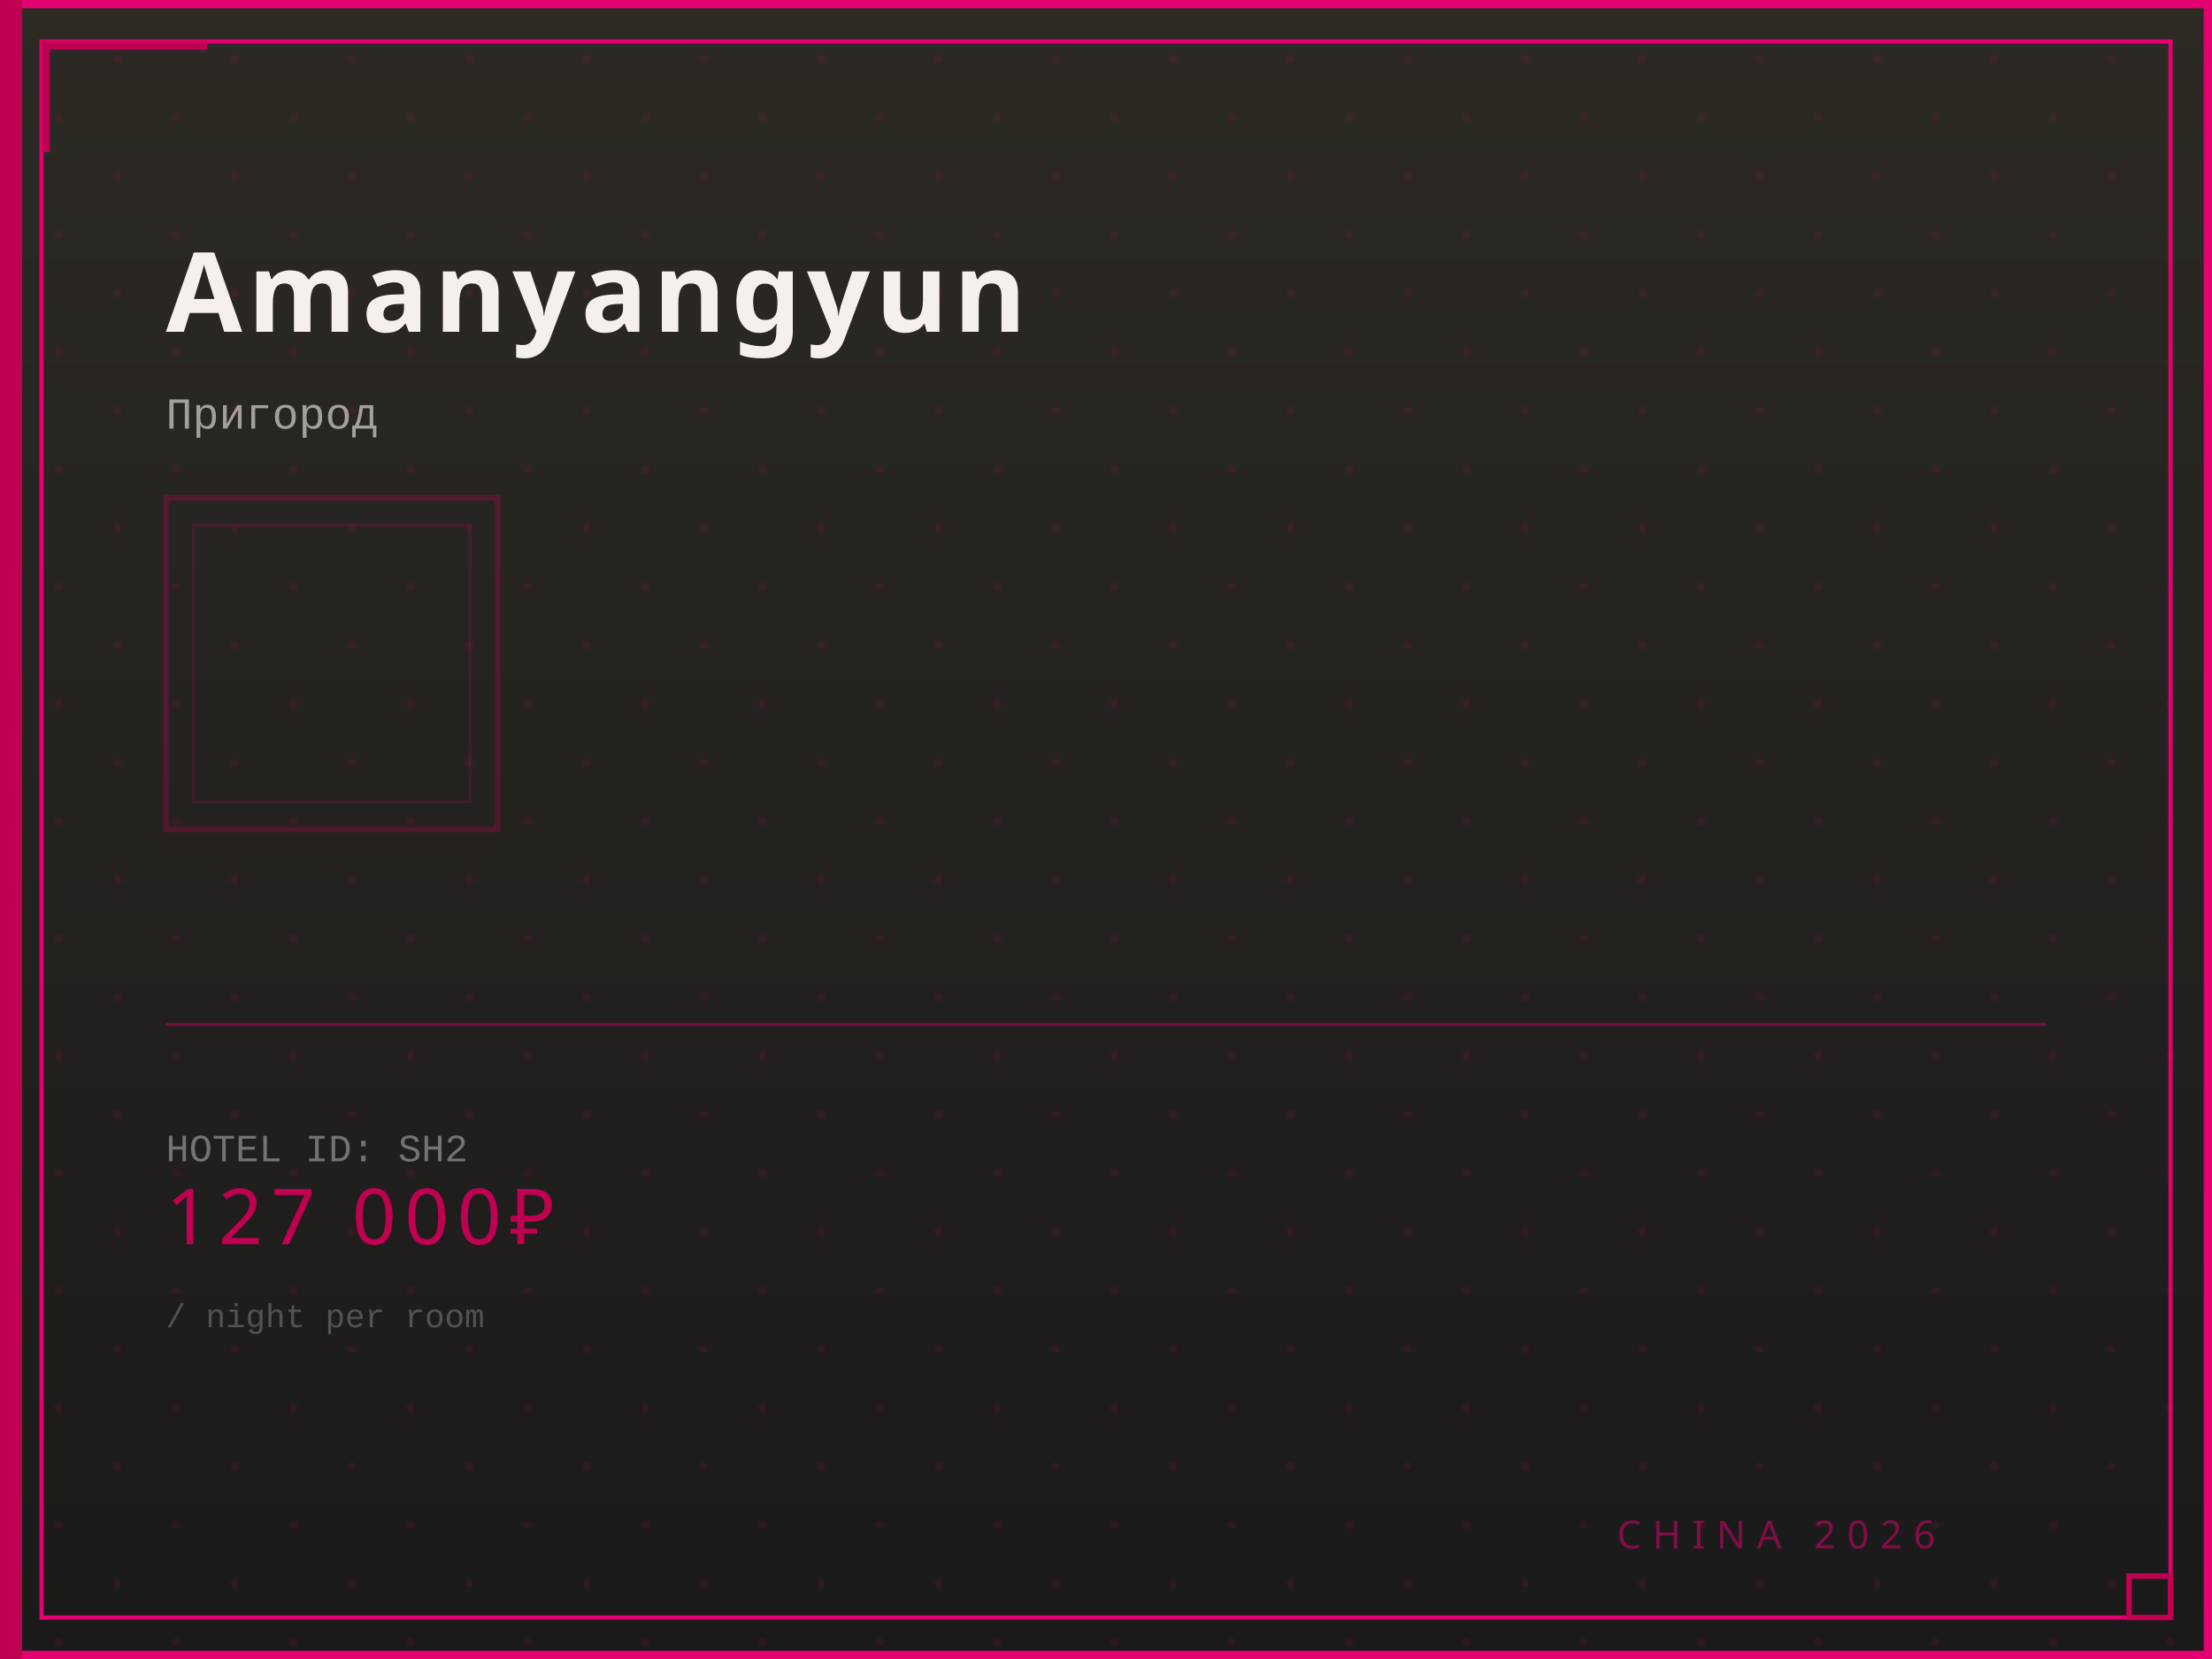
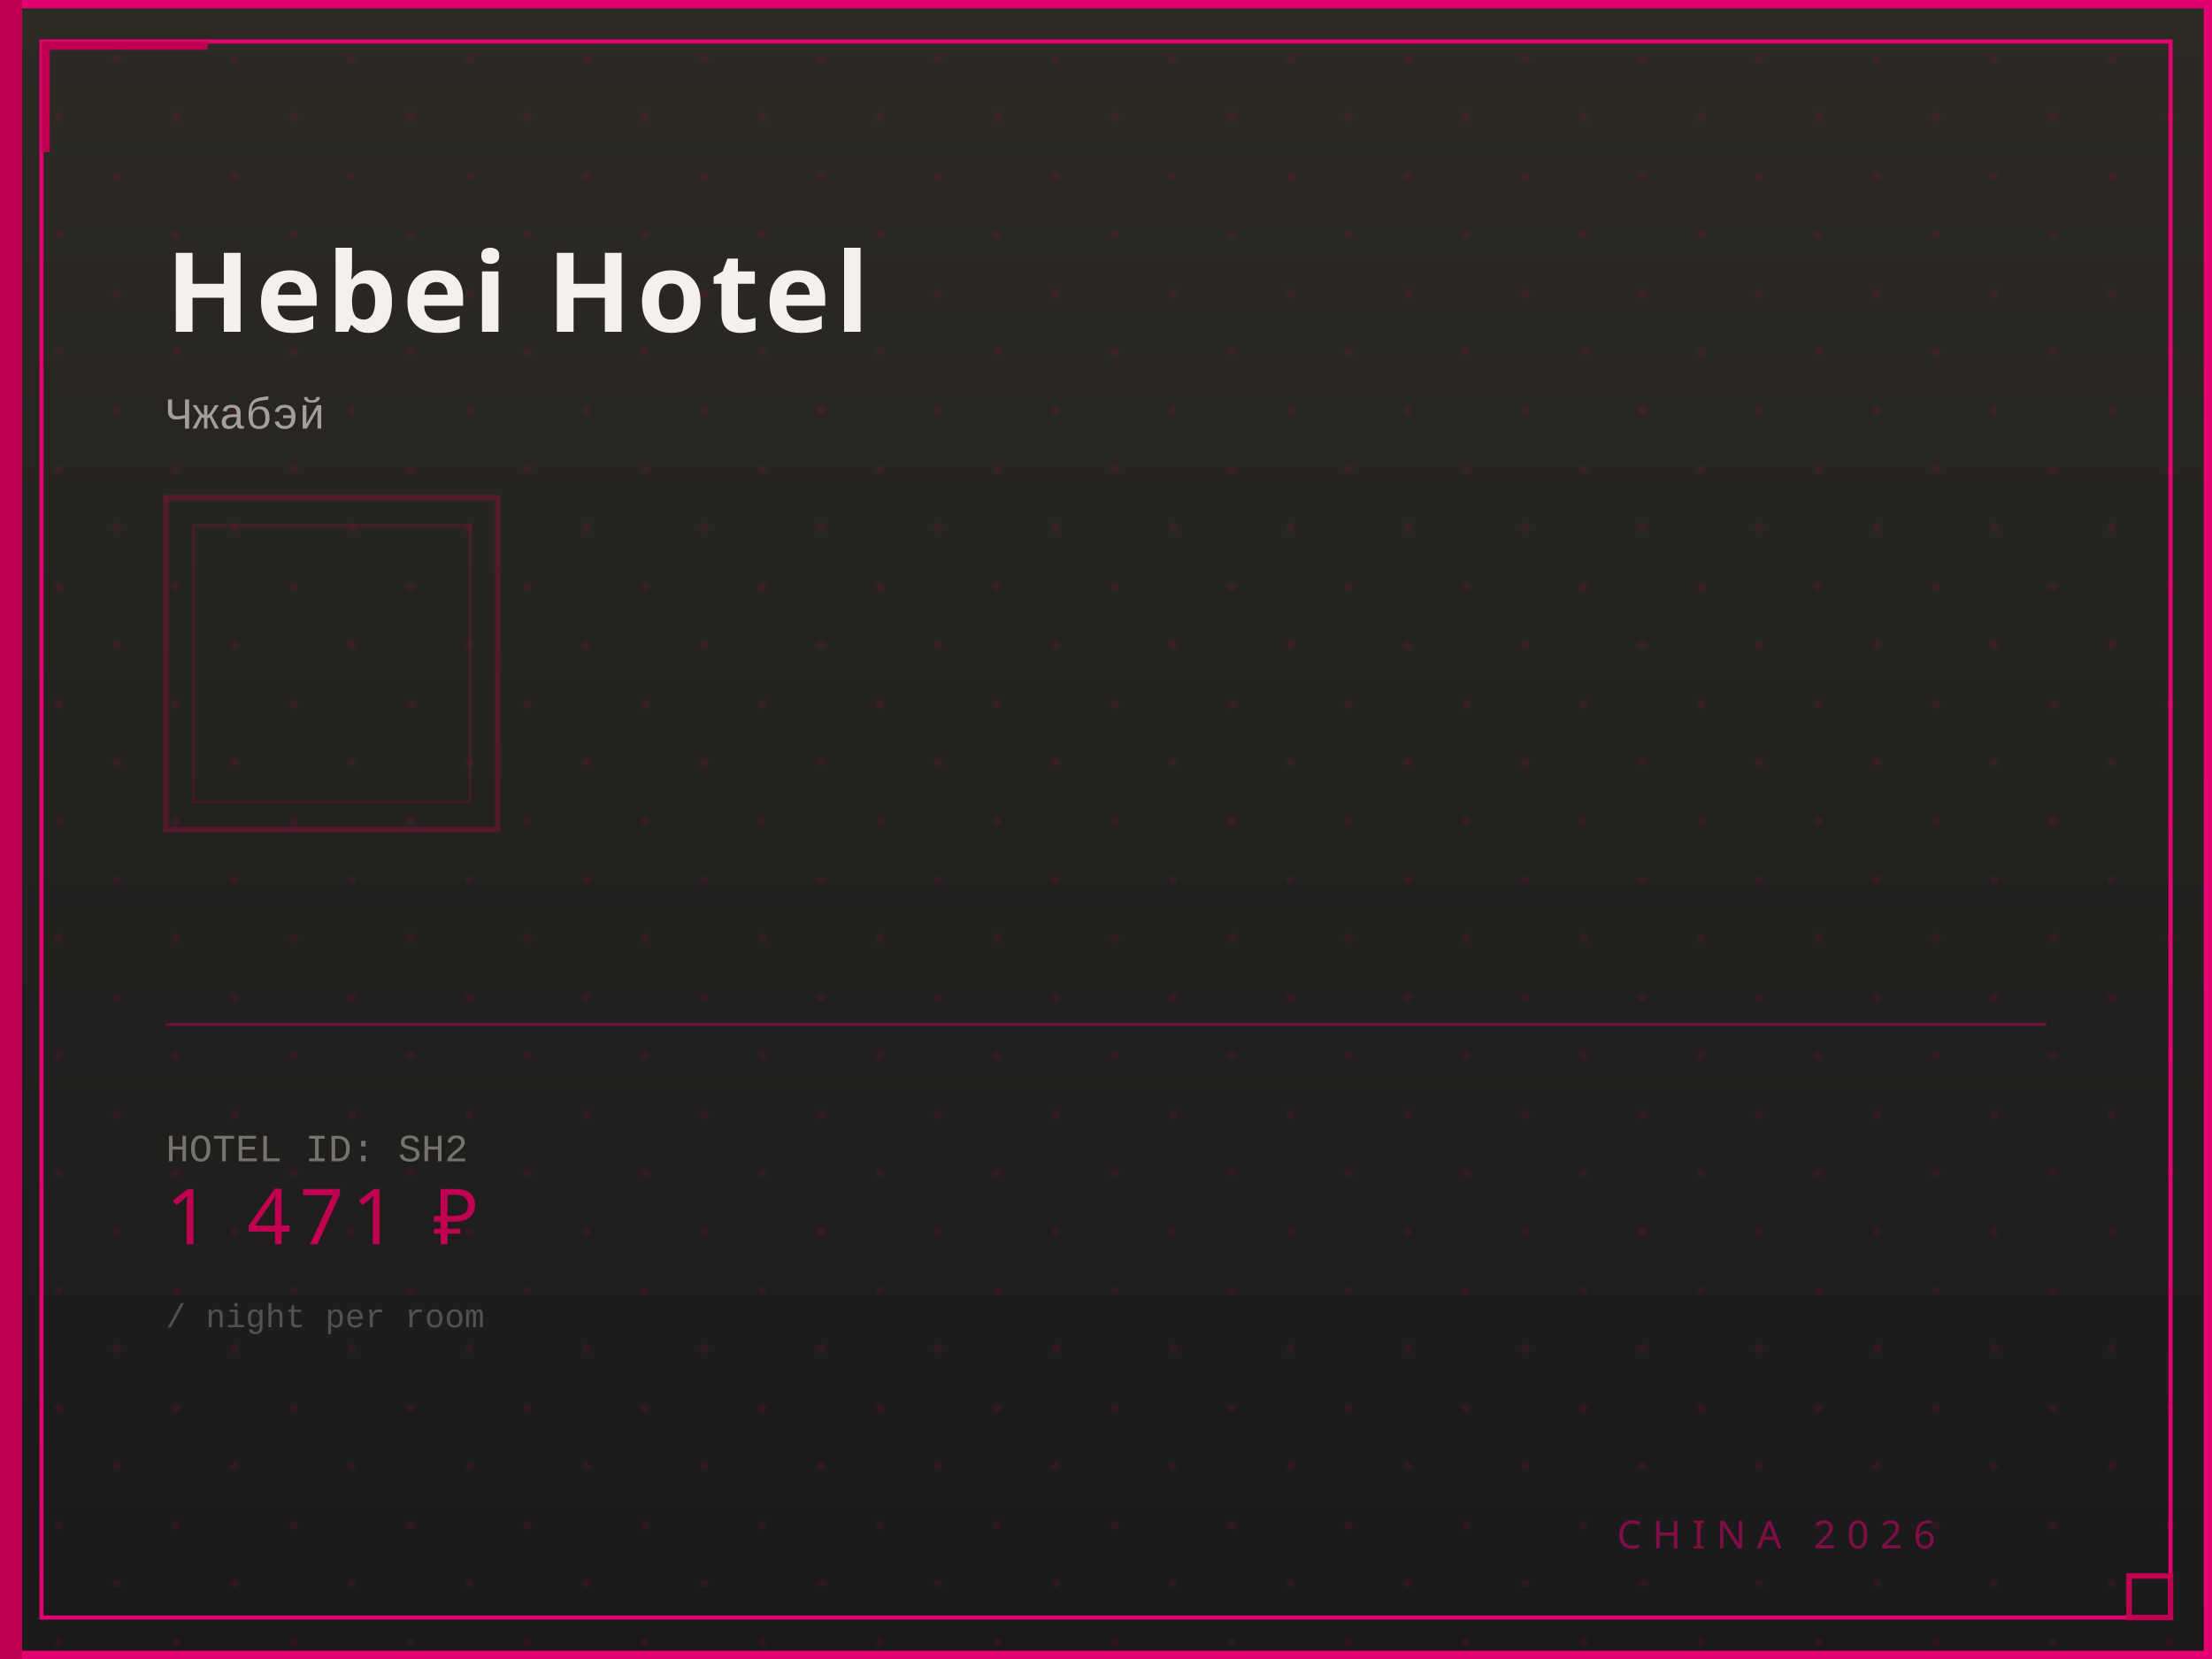
<svg xmlns="http://www.w3.org/2000/svg" width="800" height="600" viewBox="0 0 800 600">
  <defs>
    <linearGradient id="bg" x1="0%" y1="0%" x2="0%" y2="100%">
      <stop offset="0%" style="stop-color:#2D2A24" />
      <stop offset="100%" style="stop-color:#1A1A1A" />
    </linearGradient>
    <pattern id="dots" patternUnits="userSpaceOnUse" width="30" height="30" patternTransform="rotate(45)">
      <circle cx="15" cy="15" r="1.5" fill="#C00050" opacity="0.12" />
    </pattern>
  </defs>
  <rect width="800" height="600" fill="url(#bg)" />
  <rect width="800" height="600" fill="url(#dots)" />
  <rect x="0" y="0" width="800" height="600" fill="none" stroke="#E50071" stroke-width="6" />
  <rect x="15" y="15" width="770" height="570" fill="none" stroke="#E50071" stroke-width="1.5" />
  <rect x="0" y="0" width="8" height="600" fill="#C00050" />
  <rect x="15" y="15" width="60" height="3" fill="#C00050" />
  <rect x="15" y="15" width="3" height="40" fill="#C00050" />
  <rect x="60" y="180" width="120" height="120" fill="none" stroke="#C00050" stroke-width="2" opacity="0.3" />
  <rect x="70" y="190" width="100" height="100" fill="none" stroke="#C00050" stroke-width="1" opacity="0.2" />
-   <text x="60" y="120" font-family="Impact, 'Arial Black', sans-serif" font-size="40" font-weight="900" fill="#F5F0EB" letter-spacing="2">Amanyangyun</text>
-   <text x="60" y="155" font-family="'Courier New', monospace" font-size="16" fill="#F5F0EB" opacity="0.6">Пригород</text>
+   <text x="60" y="120" font-family="Impact, 'Arial Black', sans-serif" font-size="40" font-weight="900" fill="#F5F0EB" letter-spacing="2">Hebei Hotel</text>
+   <text x="60" y="155" font-family="'Courier New', monospace" font-size="16" fill="#F5F0EB" opacity="0.6">Чжабэй</text>
  <rect x="60" y="370" width="680" height="1" fill="#E50071" opacity="0.4" />
  <text x="60" y="420" font-family="'Courier New', monospace" font-size="14" fill="#F5F0EB" opacity="0.4">HOTEL ID: SH2</text>
-   <text x="60" y="450" font-family="Impact, 'Arial Black', sans-serif" font-size="28" fill="#C00050" letter-spacing="3">127 000₽</text>
+   <text x="60" y="450" font-family="Impact, 'Arial Black', sans-serif" font-size="28" fill="#C00050" letter-spacing="3">1 471 ₽</text>
  <text x="60" y="480" font-family="'Courier New', monospace" font-size="12" fill="#F5F0EB" opacity="0.25">/ night per room</text>
  <text x="700" y="560" font-family="Impact, 'Arial Black', sans-serif" font-size="14" fill="#E50071" letter-spacing="4" opacity="0.5" text-anchor="end">CHINA 2026</text>
  <rect x="770" y="570" width="15" height="15" fill="none" stroke="#C00050" stroke-width="2" />
</svg>
